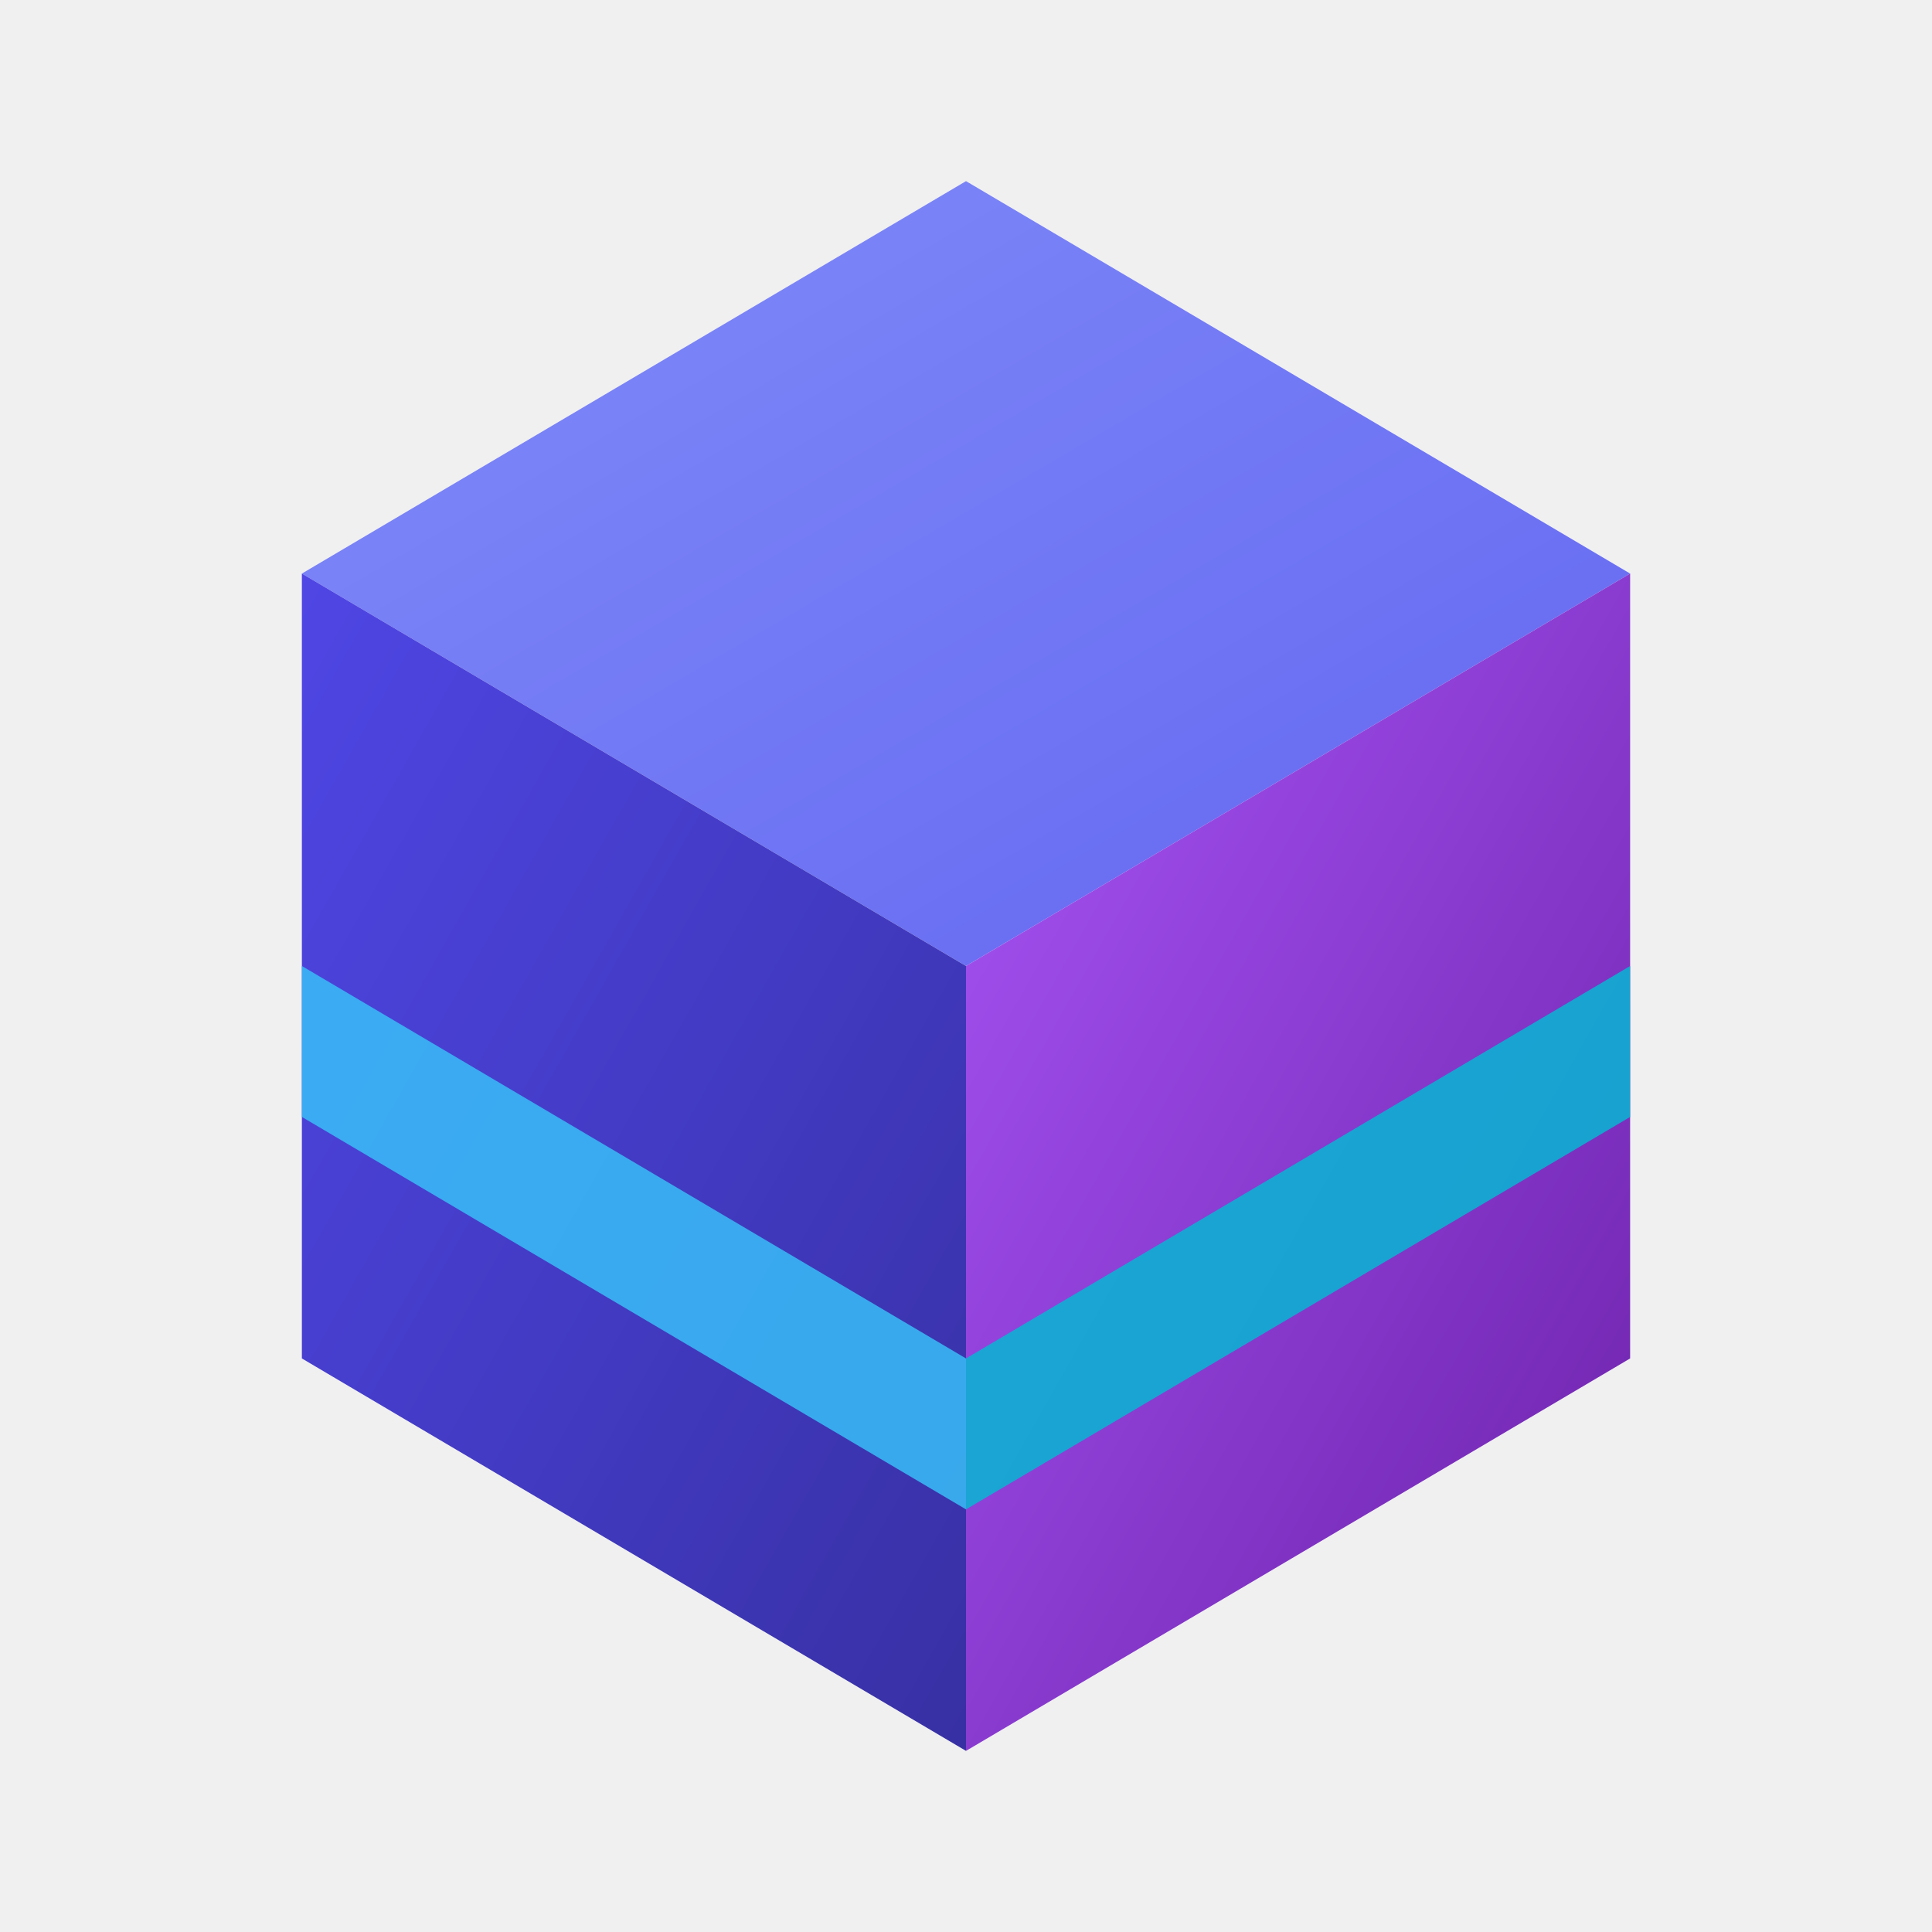
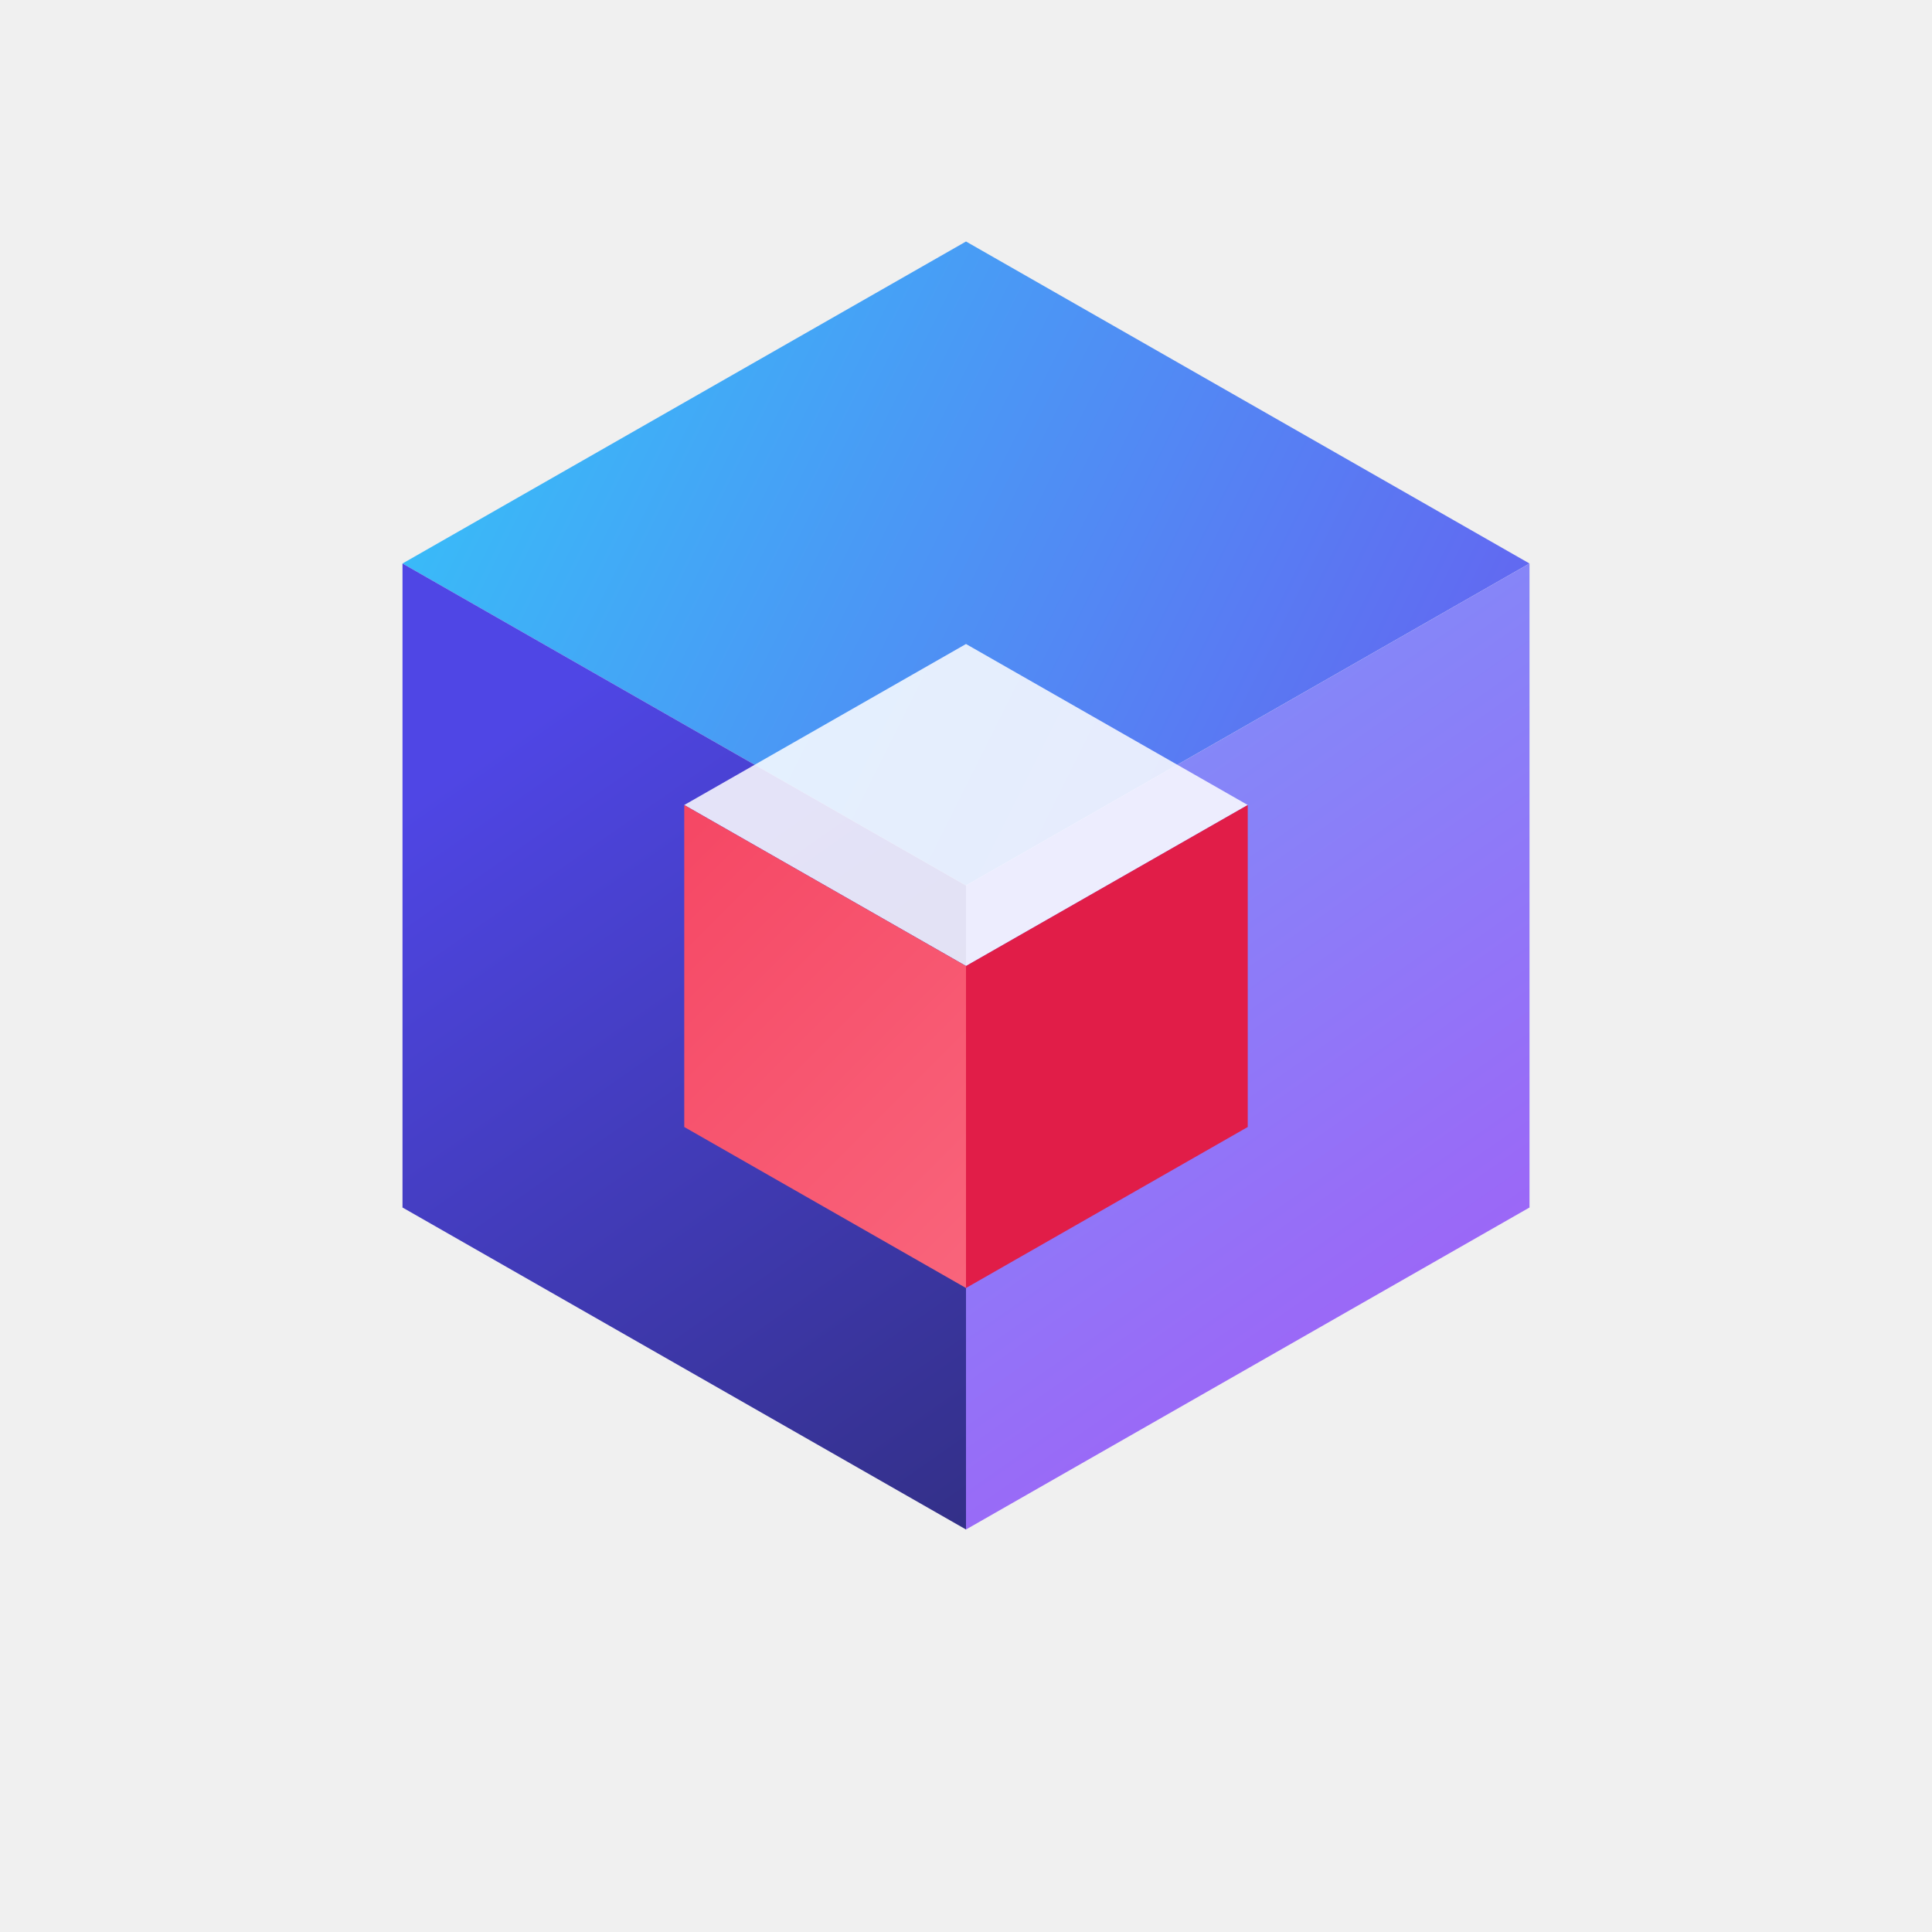
- <svg xmlns="http://www.w3.org/2000/svg" viewBox="0 0 32 32" fill="none">
+ <svg xmlns="http://www.w3.org/2000/svg" viewBox="0 0 48 48" fill="none">
  <defs>
-     <linearGradient id="facet-top" x1="0%" y1="0%" x2="100%" y2="100%">
-       <stop offset="0%" stop-color="#818CF8" />
+     <linearGradient id="prism-top" x1="12" y1="8" x2="36" y2="20" gradientUnits="userSpaceOnUse">
+       <stop offset="0%" stop-color="#38BDF8" />
      <stop offset="100%" stop-color="#6366F1" />
    </linearGradient>
-     <linearGradient id="facet-left" x1="0%" y1="0%" x2="100%" y2="100%">
+     <linearGradient id="prism-left" x1="10" y1="20" x2="24" y2="40" gradientUnits="userSpaceOnUse">
      <stop offset="0%" stop-color="#4F46E5" />
-       <stop offset="100%" stop-color="#3730A3" />
+       <stop offset="100%" stop-color="#312E81" />
    </linearGradient>
-     <linearGradient id="facet-right" x1="0%" y1="0%" x2="100%" y2="100%">
-       <stop offset="0%" stop-color="#A855F7" />
-       <stop offset="100%" stop-color="#6B21A8" />
+     <linearGradient id="prism-right" x1="24" y1="20" x2="38" y2="40" gradientUnits="userSpaceOnUse">
+       <stop offset="0%" stop-color="#818CF8" />
+       <stop offset="100%" stop-color="#A855F7" />
+     </linearGradient>
+     <linearGradient id="prism-accent" x1="16" y1="16" x2="32" y2="32" gradientUnits="userSpaceOnUse">
+       <stop offset="0%" stop-color="#F43F5E" />
+       <stop offset="100%" stop-color="#FB7185" />
    </linearGradient>
  </defs>
-   <path d="M16 3 L27 9.5 L16 16 L5 9.5 Z" fill="url(#facet-top)" />
-   <path d="M5 9.5 L16 16 L16 29 L5 22.5 Z" fill="url(#facet-left)" />
-   <path d="M16 16 L27 9.5 L27 22.5 L16 29 Z" fill="url(#facet-right)" />
-   <path d="M5 16 L16 22.5 L16 25 L5 18.5 Z" fill="#38BDF8" opacity="0.85" />
-   <path d="M16 22.5 L27 16 L27 18.5 L16 25 Z" fill="#06B6D4" opacity="0.85" />
+   <path d="M24 6L38 14L24 22L10 14L24 6Z" fill="url(#prism-top)" />
+   <path d="M10 14L24 22V38L10 30V14Z" fill="url(#prism-left)" />
+   <path d="M24 22L38 14V30L24 38V22Z" fill="url(#prism-right)" />
+   <path d="M24 16L31 20L24 24L17 20L24 16Z" fill="#FFFFFF" fill-opacity="0.85" />
+   <path d="M17 20L24 24V32L17 28V20Z" fill="url(#prism-accent)" />
+   <path d="M24 24L31 20V28L24 32V24Z" fill="#E11D48" />
</svg>
